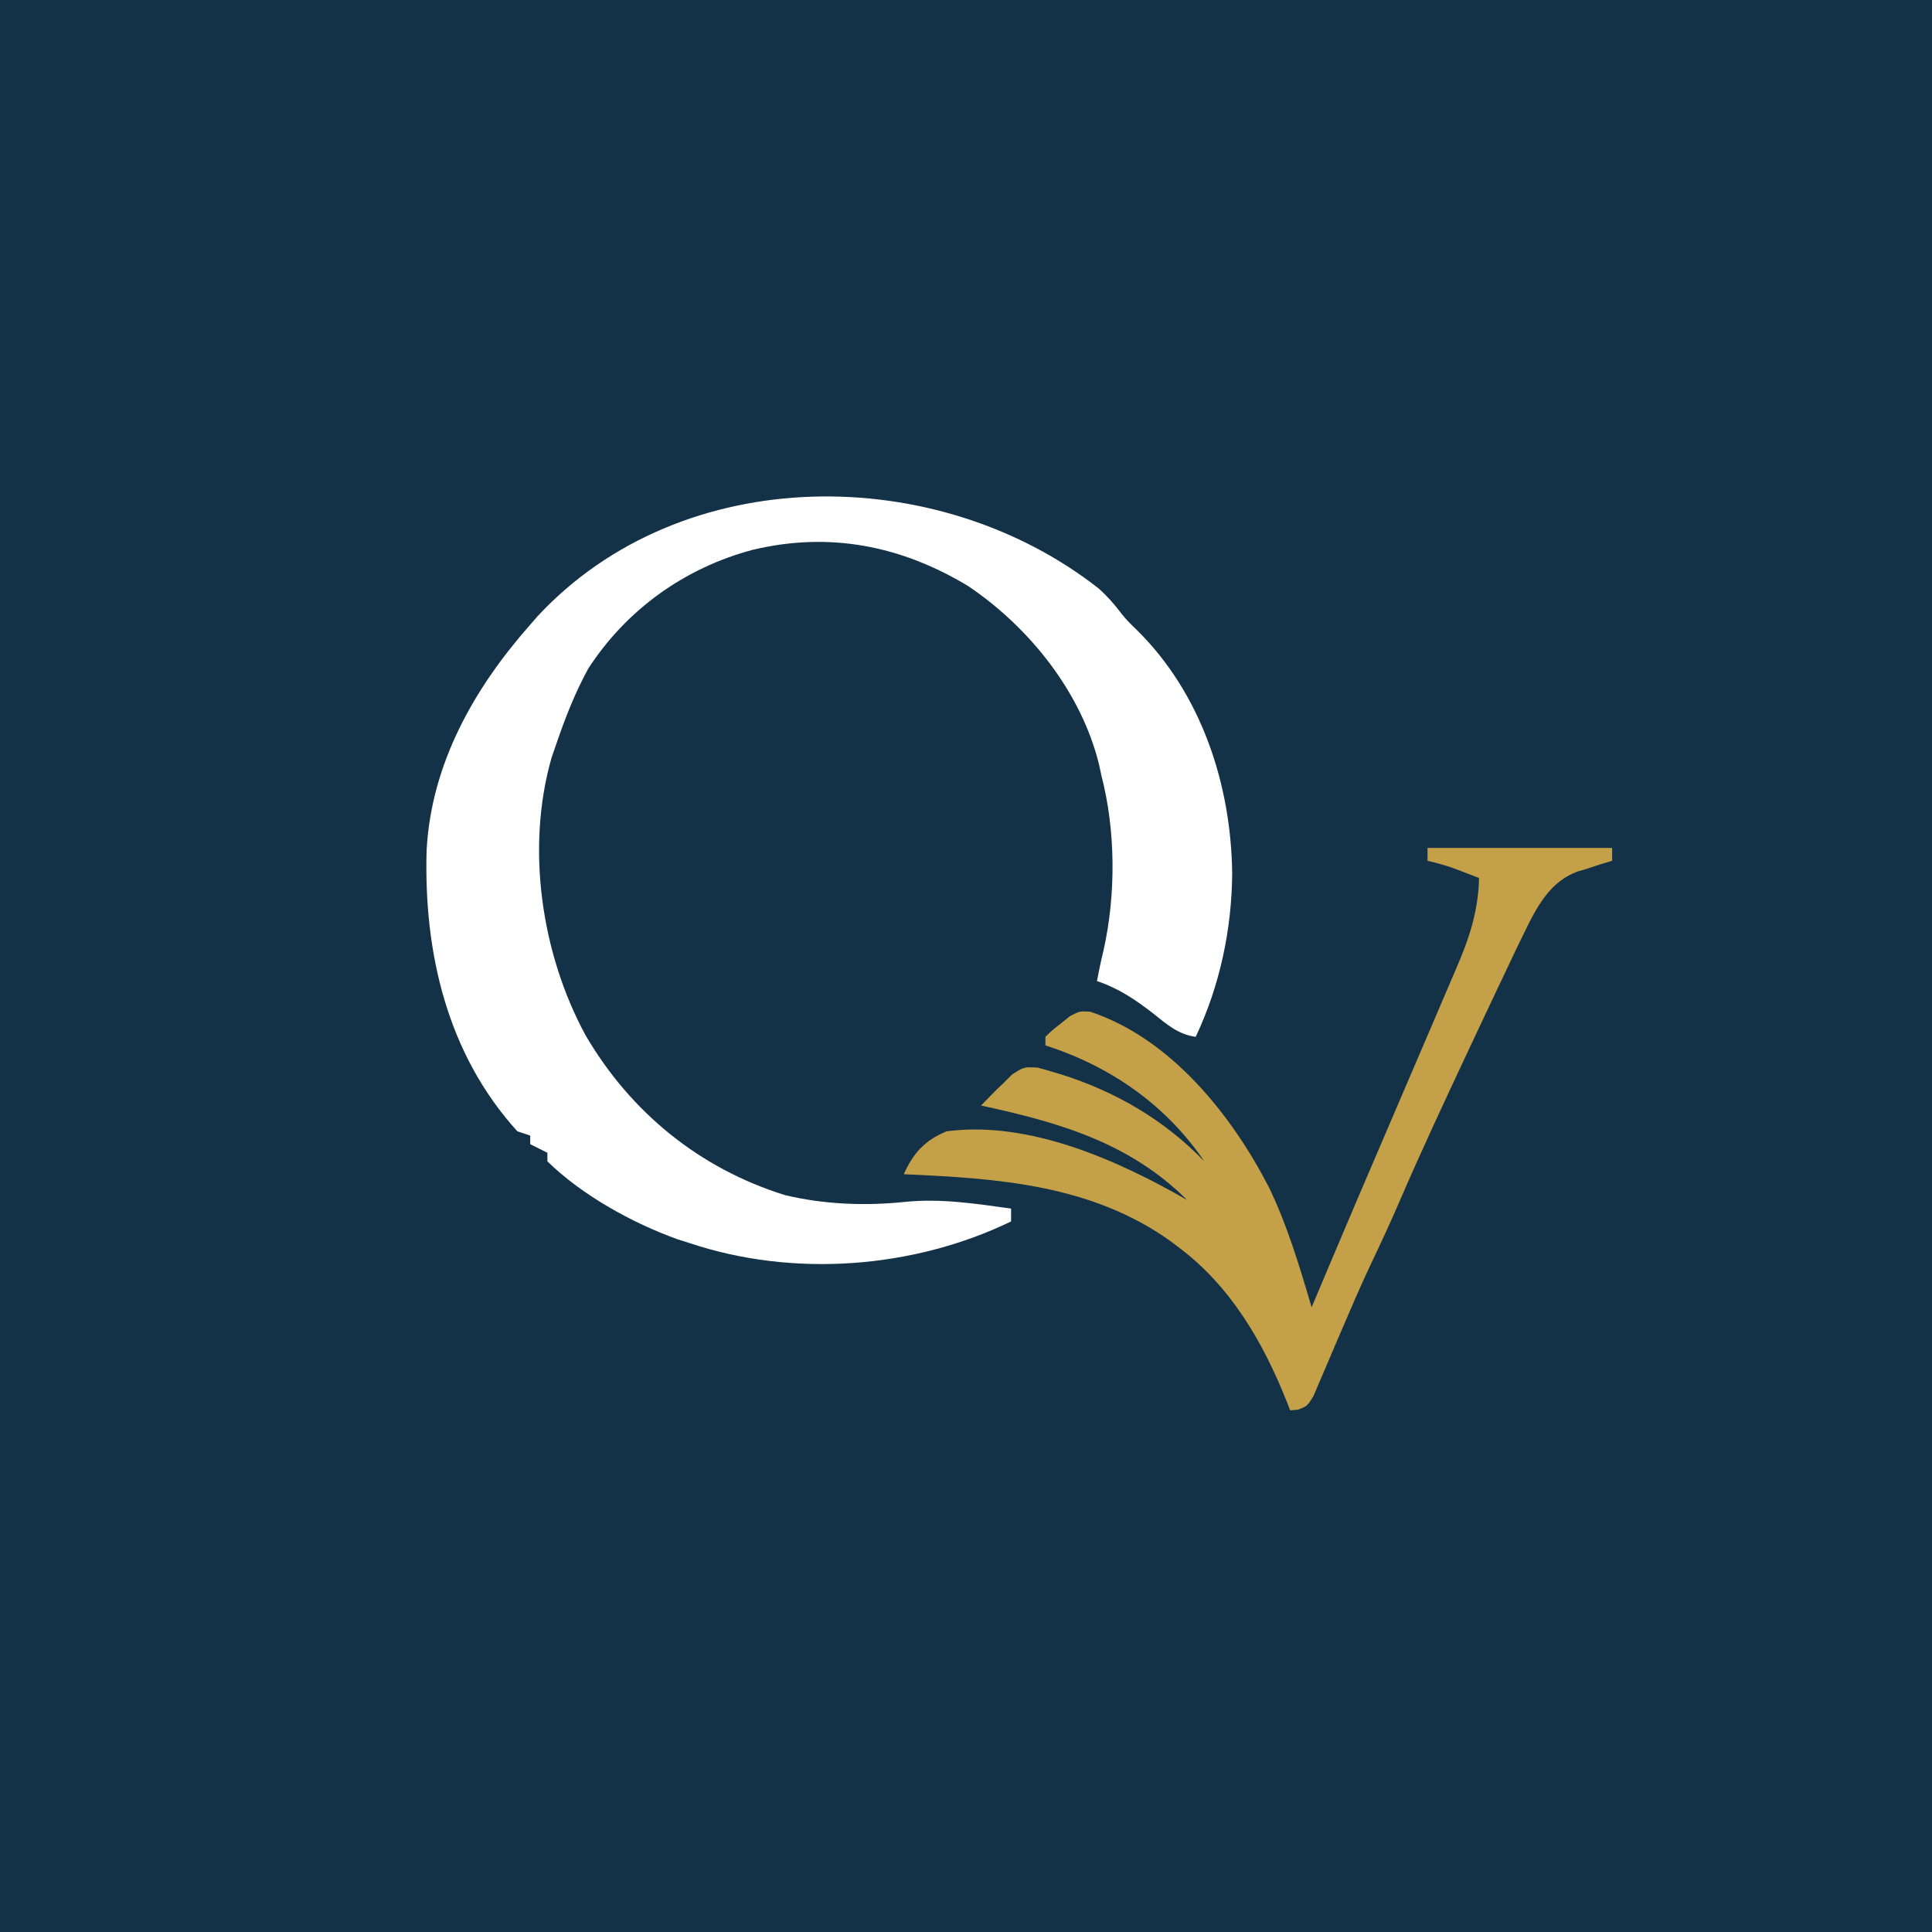
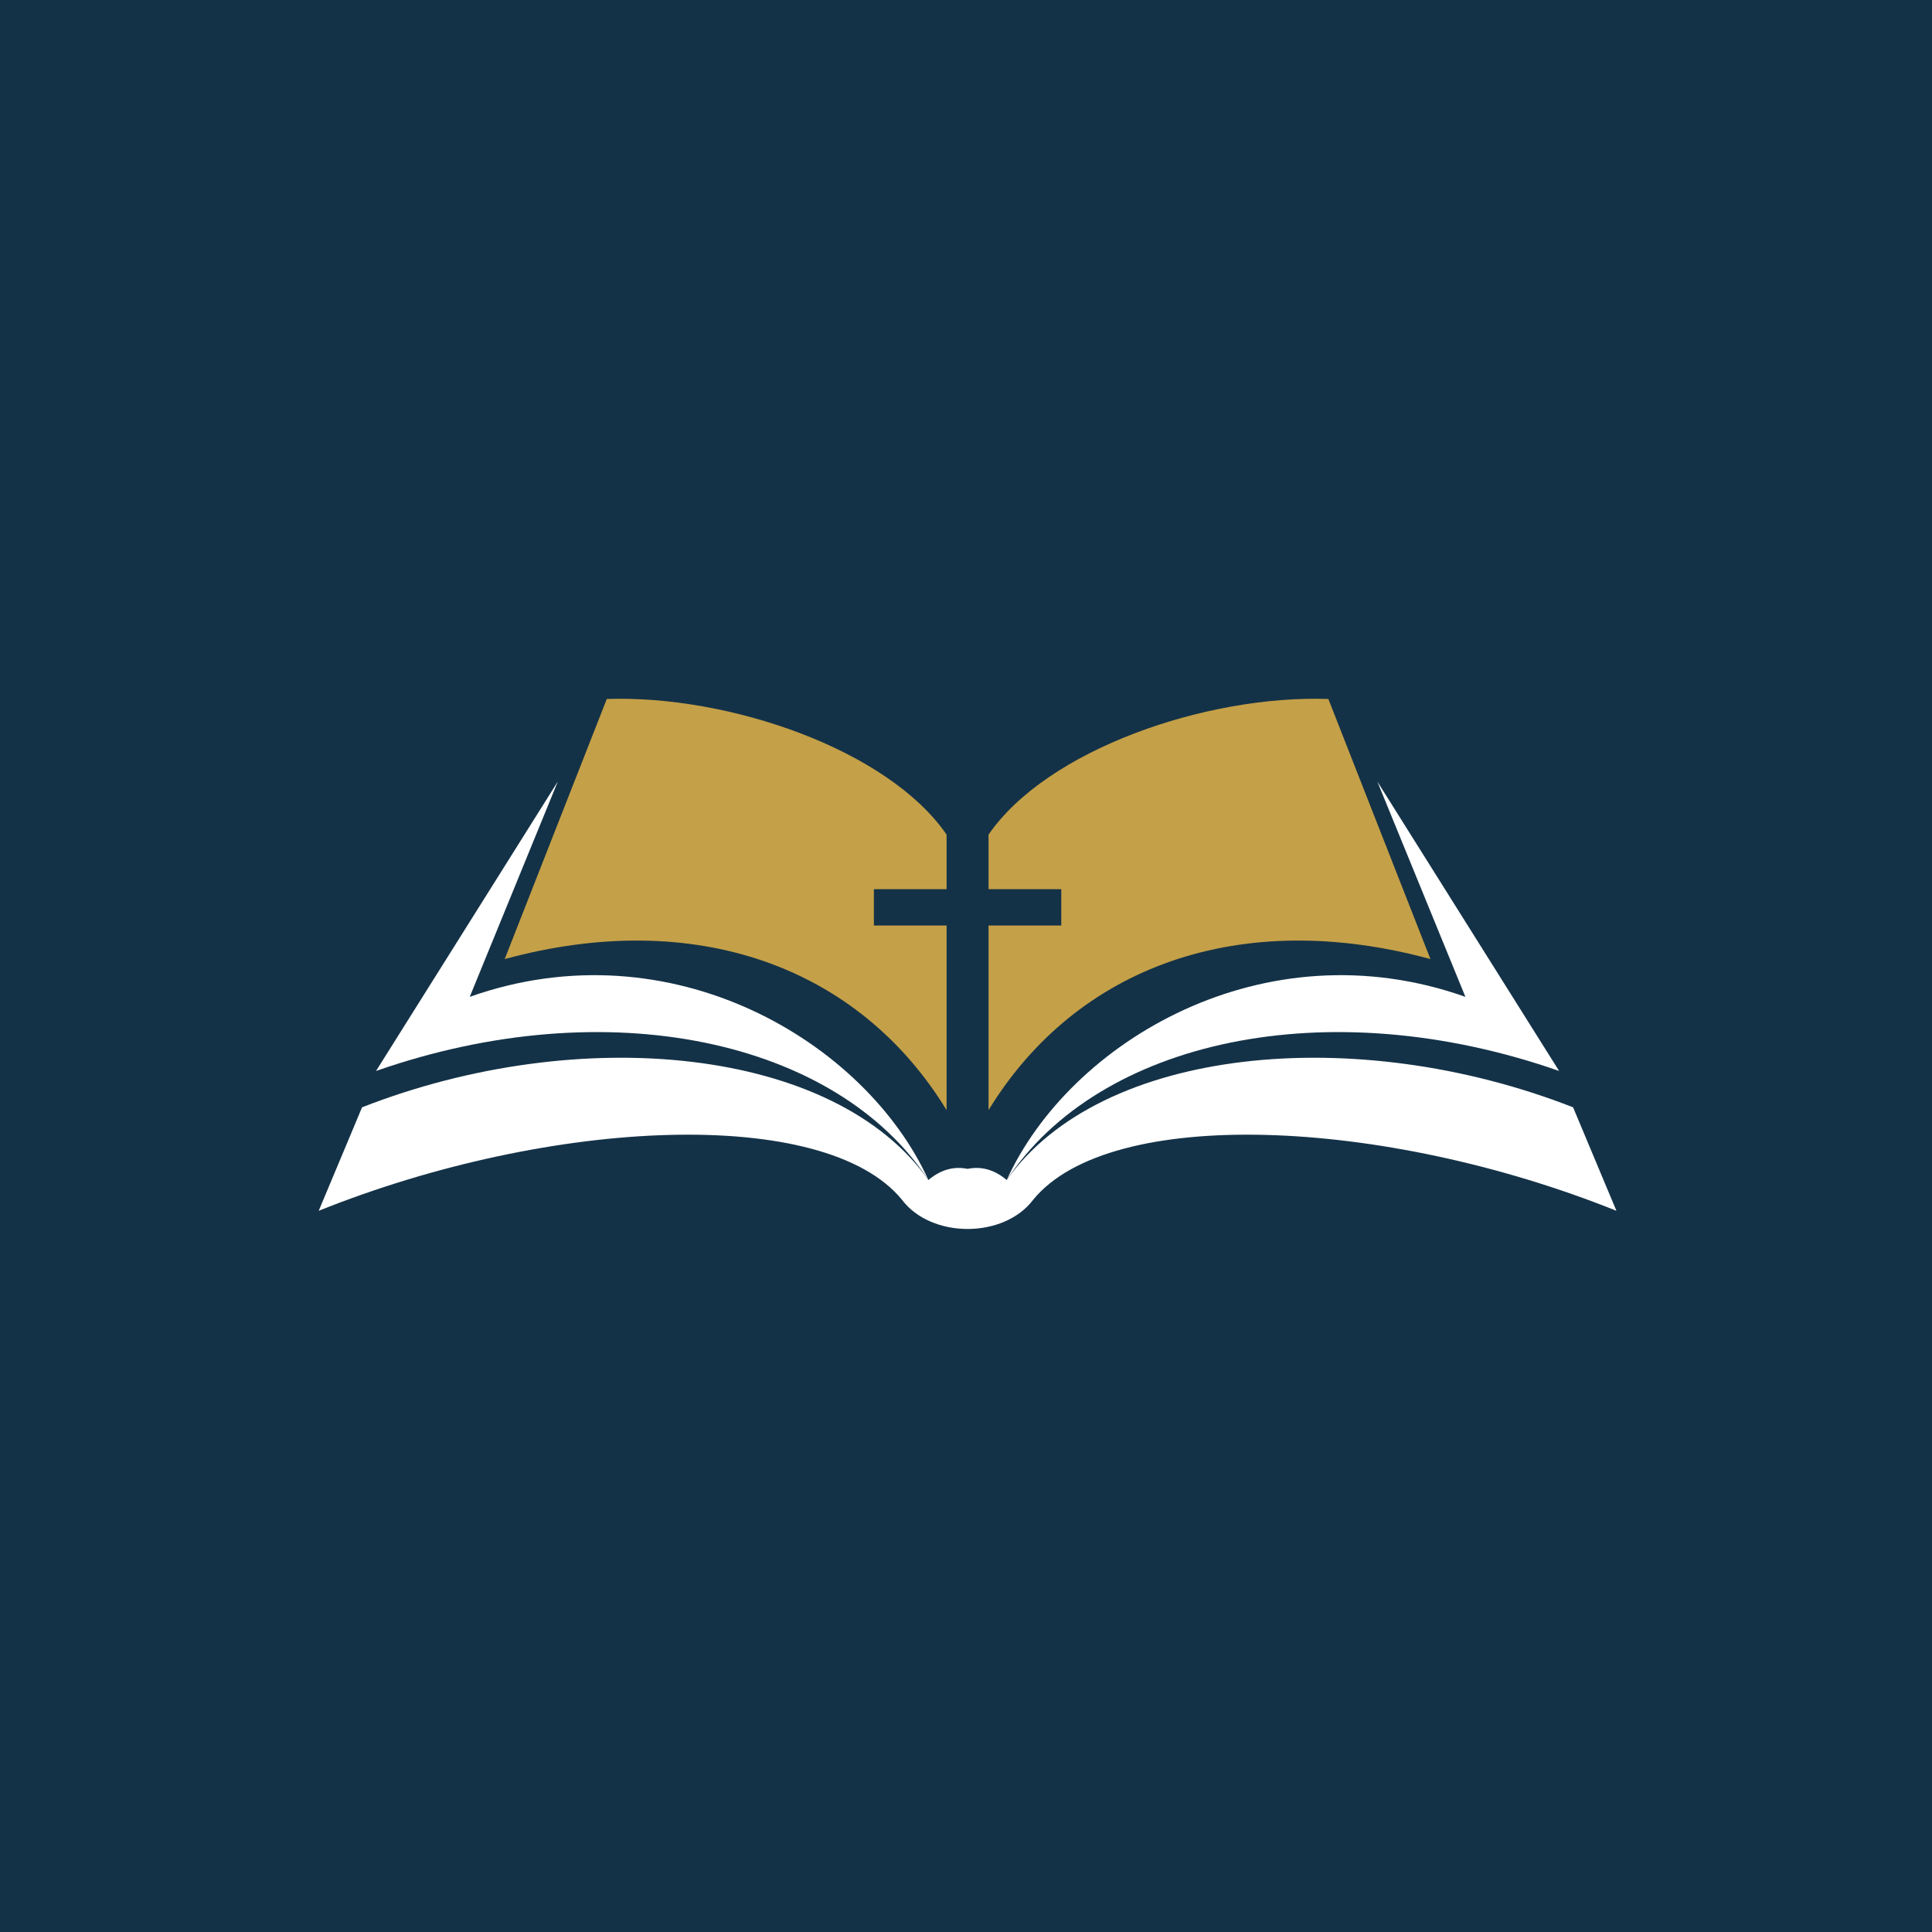
- <svg xmlns="http://www.w3.org/2000/svg" viewBox="0 0 315 315" role="img" aria-labelledby="open-vertaling-maskable-title">
+ <svg xmlns="http://www.w3.org/2000/svg" viewBox="0 0 315 315" role="img" aria-label="Open Parafrase Weergave">
  <rect width="315" height="315" fill="#143247" />
-   <g data-role="open-folio-mark" transform="translate(47.25 47.25) scale(.7)">
-     <path d="M0 0 C1.999 1.79 3.691 3.7 5.301 5.844 C6.602 7.434 6.602 7.434 8.969 9.742 C23.957 24.576 30.873 45.725 31.102 66.434 C30.982 79.541 28.212 92.557 22.602 104.434 C18.534 103.87 15.895 101.543 12.789 99.059 C8.56 95.768 4.721 93.179 -0.398 91.434 C0.07 89.035 0.548 86.65 1.137 84.277 C4.05 71.329 3.979 56.252 0.602 43.434 C0.442 42.67 0.282 41.907 0.117 41.121 C-4.011 24.163 -16.15 9.039 -30.398 -0.566 C-46.05 -10.004 -62.702 -13.264 -80.586 -9.004 C-96.391 -4.788 -109.913 4.856 -118.875 18.648 C-121.994 24.35 -124.312 30.288 -126.398 36.434 C-126.741 37.426 -127.084 38.419 -127.438 39.441 C-133.428 60.436 -129.835 85.044 -119.503 104.083 C-109.038 121.996 -92.926 135.143 -73.023 141.309 C-63.902 143.482 -54.323 143.846 -45.023 142.871 C-36.736 142.035 -28.613 143.301 -20.398 144.434 C-20.398 145.424 -20.398 146.414 -20.398 147.434 C-43.227 158.456 -71.196 160.557 -95.398 152.434 C-96.307 152.145 -97.216 151.856 -98.152 151.559 C-108.681 147.773 -120.362 141.3 -128.398 133.434 C-128.398 132.774 -128.398 132.114 -128.398 131.434 C-129.718 130.774 -131.038 130.114 -132.398 129.434 C-132.398 128.774 -132.398 128.114 -132.398 127.434 C-133.388 127.104 -134.378 126.774 -135.398 126.434 C-151.793 108.367 -157.202 84.765 -156.535 61.056 C-155.487 40.896 -145.51 23.267 -132.398 8.434 C-132.123 8.116 -132.123 8.116 -130.727 6.508 C-97.04 -29.763 -37.474 -29.421 0 0 Z " fill="#FFFFFF" transform="translate(188.3984,69.56641)" />
-     <path d="M0 0 C14.19 0 28.38 0 43 0 C43 0.99 43 1.98 43 3 C42.131 3.257 41.262 3.513 40.367 3.777 C39.203 4.162 38.039 4.549 36.875 4.938 C36.305 5.101 35.735 5.264 35.148 5.432 C27.407 8.115 24.467 15.921 21.027 22.801 C19.983 24.965 18.96 27.138 17.938 29.312 C17.377 30.492 16.817 31.67 16.255 32.849 C14.492 36.561 12.745 40.28 11 44 C10.416 45.243 9.832 46.486 9.248 47.729 C3.802 59.329 -1.616 70.939 -6.692 82.707 C-8.706 87.369 -10.832 91.97 -13.018 96.554 C-14.816 100.359 -16.525 104.195 -18.179 108.064 C-19.241 110.547 -20.313 113.024 -21.384 115.503 C-21.918 116.747 -22.447 117.994 -22.97 119.243 C-23.71 121.009 -24.468 122.767 -25.23 124.523 C-25.668 125.554 -26.105 126.584 -26.555 127.646 C-28 130 -28 130 -30.173 130.842 C-30.776 130.894 -31.379 130.946 -32 131 C-32.291 130.25 -32.583 129.5 -32.883 128.727 C-38.387 114.984 -45.932 102 -58 93 C-58.665 92.499 -59.33 91.997 -60.016 91.48 C-78.424 78.402 -100.238 76.947 -122 76 C-119.768 71.051 -117.079 68.093 -112 66 C-92.731 63.48 -72.183 72.73 -56 82 C-69.488 68.596 -85.892 63.912 -104 60 C-100.582 56.484 -100.582 56.484 -99 55 C-98.256 54.259 -97.512 53.518 -96.746 52.754 C-94 51 -94 51 -90.828 51.168 C-89.627 51.475 -88.434 51.817 -87.25 52.188 C-86.605 52.377 -85.959 52.566 -85.294 52.761 C-72.585 56.781 -61.24 63.397 -52 73 C-60.923 59.844 -73.905 50.83 -89 46 C-89 45.34 -89 44.68 -89 44 C-87.426 42.457 -87.426 42.457 -85.312 40.812 C-84.628 40.262 -83.944 39.712 -83.238 39.145 C-81 38 -81 38 -78.578 38.145 C-59.82 44.369 -45.647 62.148 -36.927 79.073 C-32.632 87.999 -29.781 97.521 -27 107 C-26.745 106.396 -26.491 105.791 -26.228 105.169 C-24.966 102.175 -23.702 99.181 -22.438 96.188 C-22.197 95.619 -21.957 95.05 -21.709 94.464 C-18.304 86.404 -14.871 78.356 -11.413 70.318 C-8.867 64.399 -6.33 58.475 -3.8 52.549 C-2.264 48.954 -0.726 45.36 0.824 41.771 C2.256 38.452 3.675 35.127 5.084 31.798 C5.602 30.578 6.126 29.361 6.654 28.146 C9.7 21.134 11.828 14.724 12 7 C11.425 6.779 10.85 6.559 10.257 6.332 C8.885 5.806 7.513 5.28 6.141 4.754 C4.109 4.039 2.096 3.486 0 3 C0 2.01 0 1.02 0 0 Z " fill="#C4A048" transform="translate(265,130)" />
+   <g transform="translate(49 111) scale(.228)">
+     <g transform="translate(-150 -280)">
+       <g data-role="opw-beeldmerk">
+         <path fill="#C4A048" d="M369 293 C456 290 570 329 612 390 V429 H560 V455 H612 V587 C549 484 432 442 296 479 Z" />
+         <path fill="#C4A048" d="M885 293 C798 290 684 329 642 390 V429 H694 V455 H642 V587 C705 484 822 442 958 479 Z" />
+         <path fill="#FFFFFF" d="M334 352 L204 559 C370 501 533 537 599 637 C554 538 415 455 271 506 Z" />
+         <path fill="#FFFFFF" d="M920 352 L1050 559 C884 501 721 537 655 637 C700 538 839 455 983 506 Z" />
+         <path fill="#FFFFFF" d="M194 585 C350 524 532 542 599 637 Q612 626 627 629 Q642 626 655 637 C722 542 904 524 1060 585 L1091 659 C924 592 729 584 674 651 C653 679 601 679 580 651 C525 584 330 592 163 659 Z" />
+       </g>
+     </g>
  </g>
</svg>
